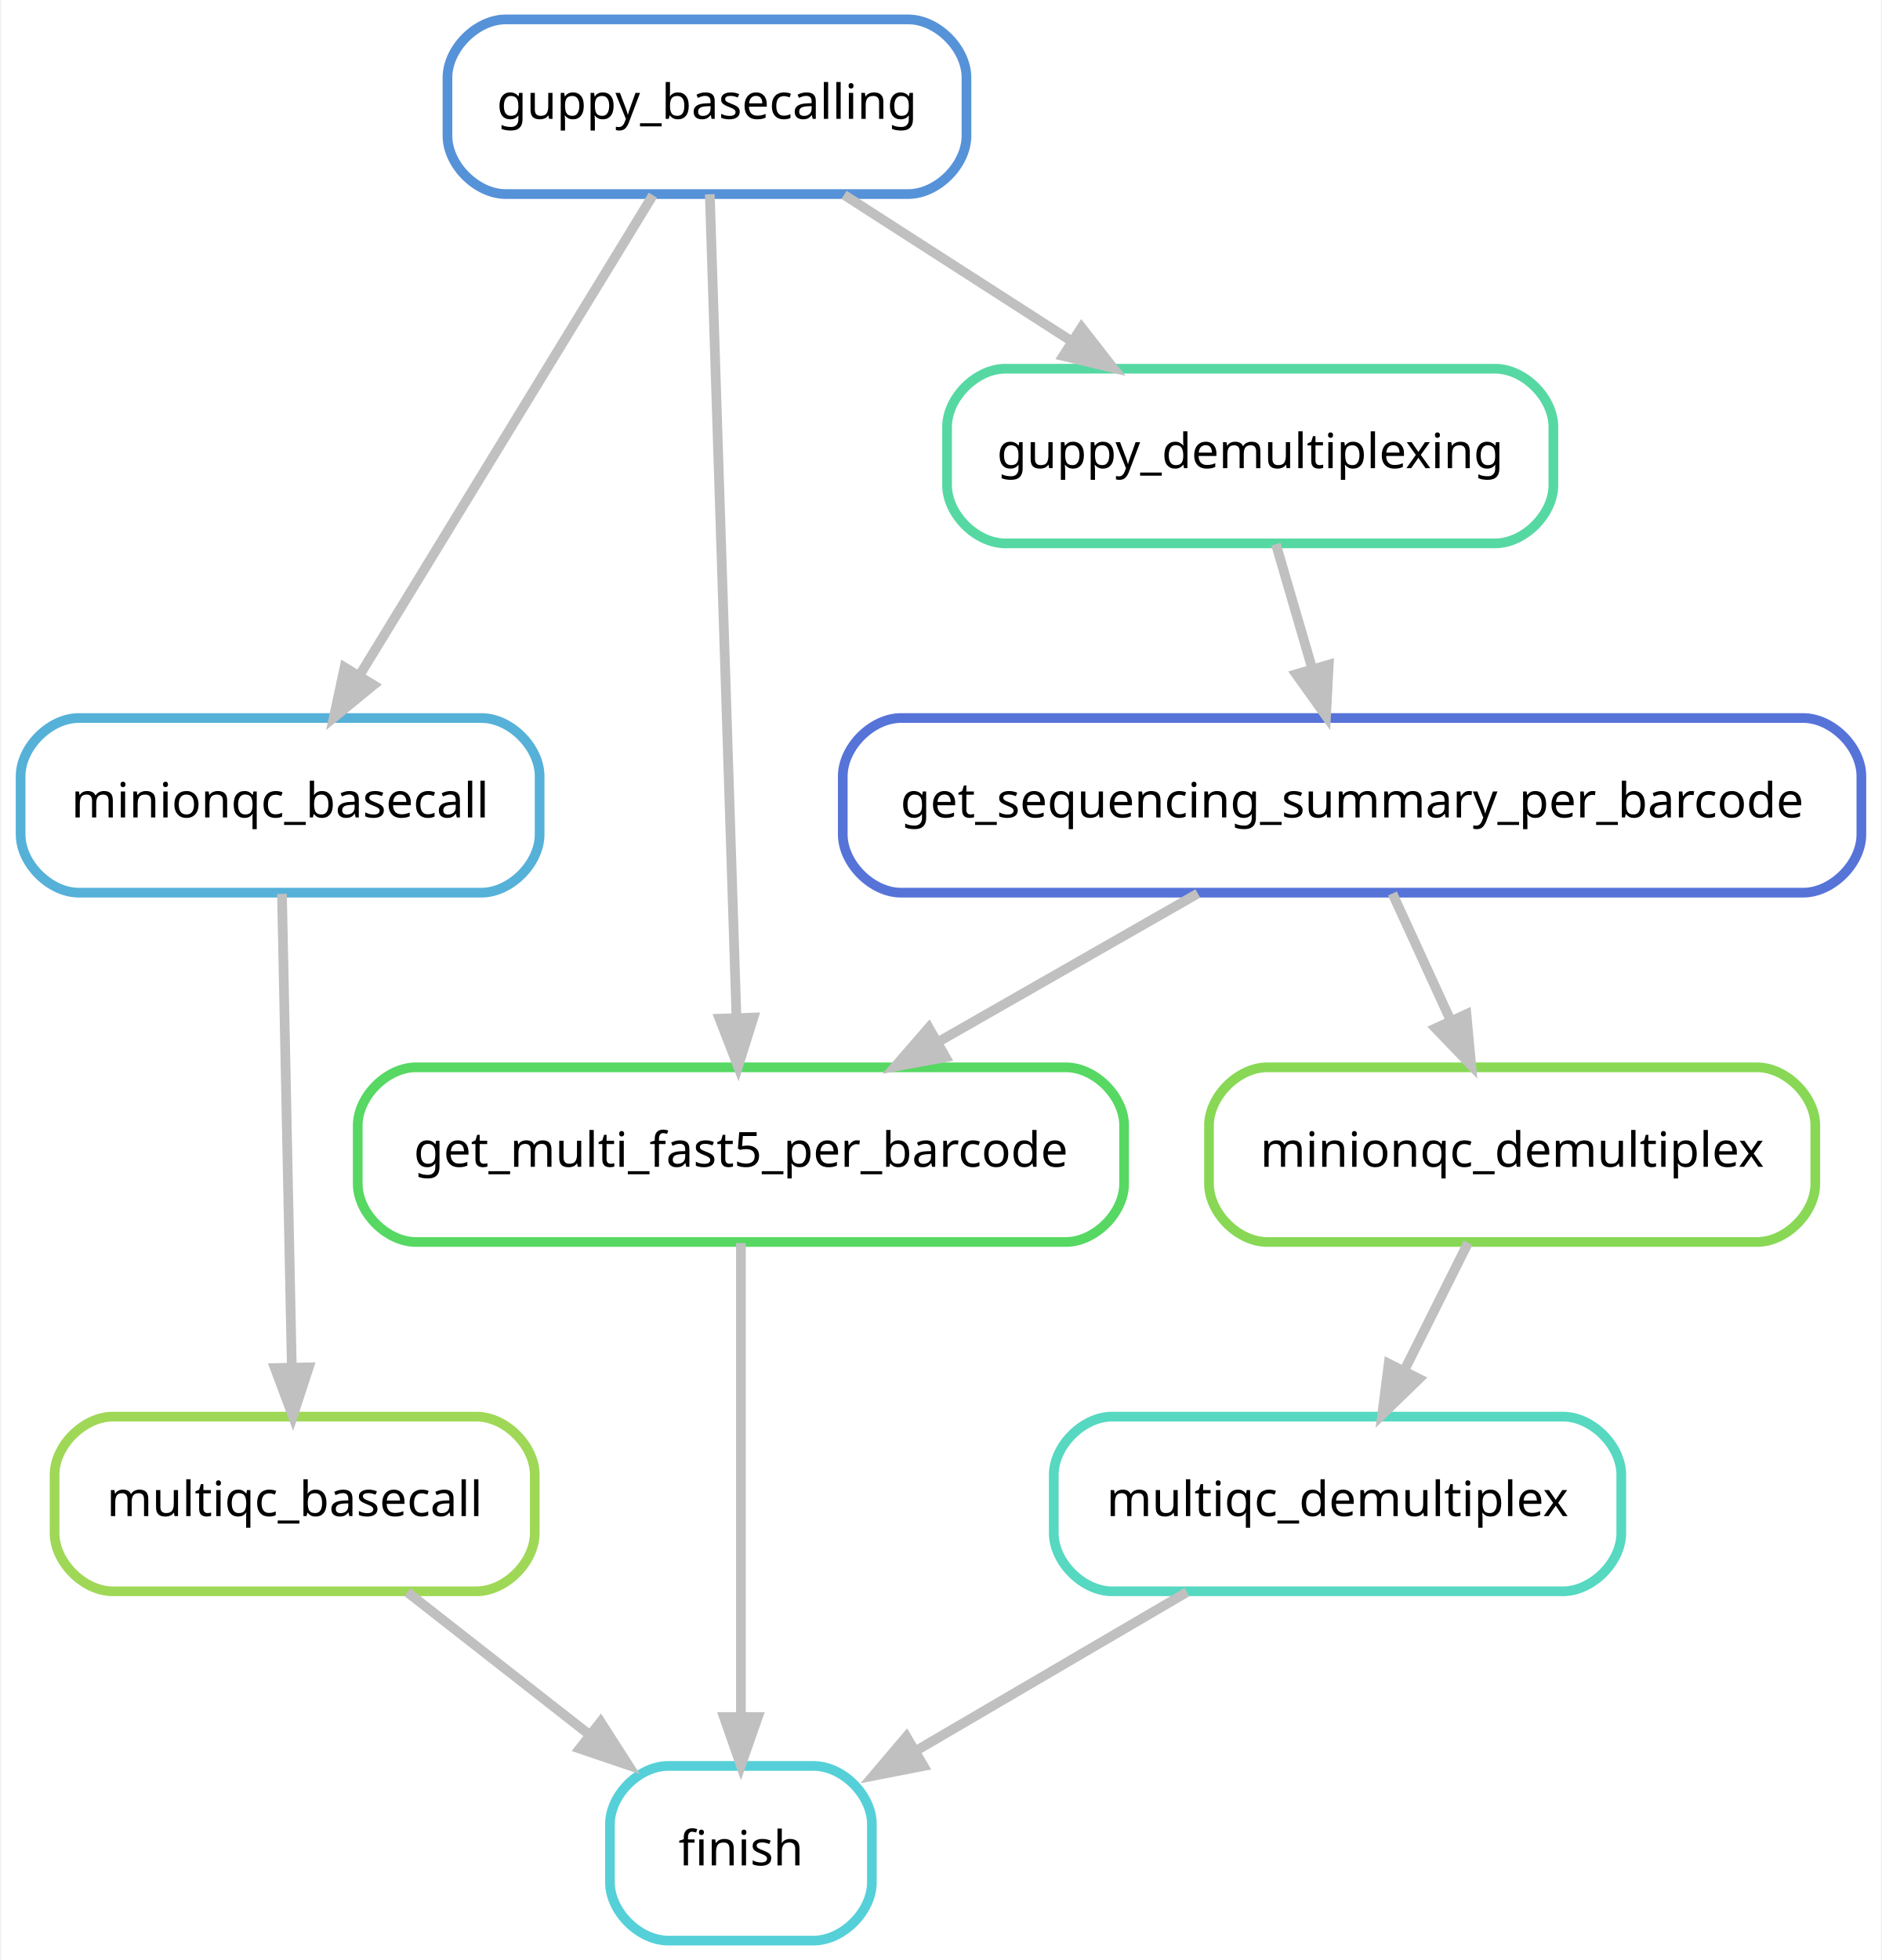
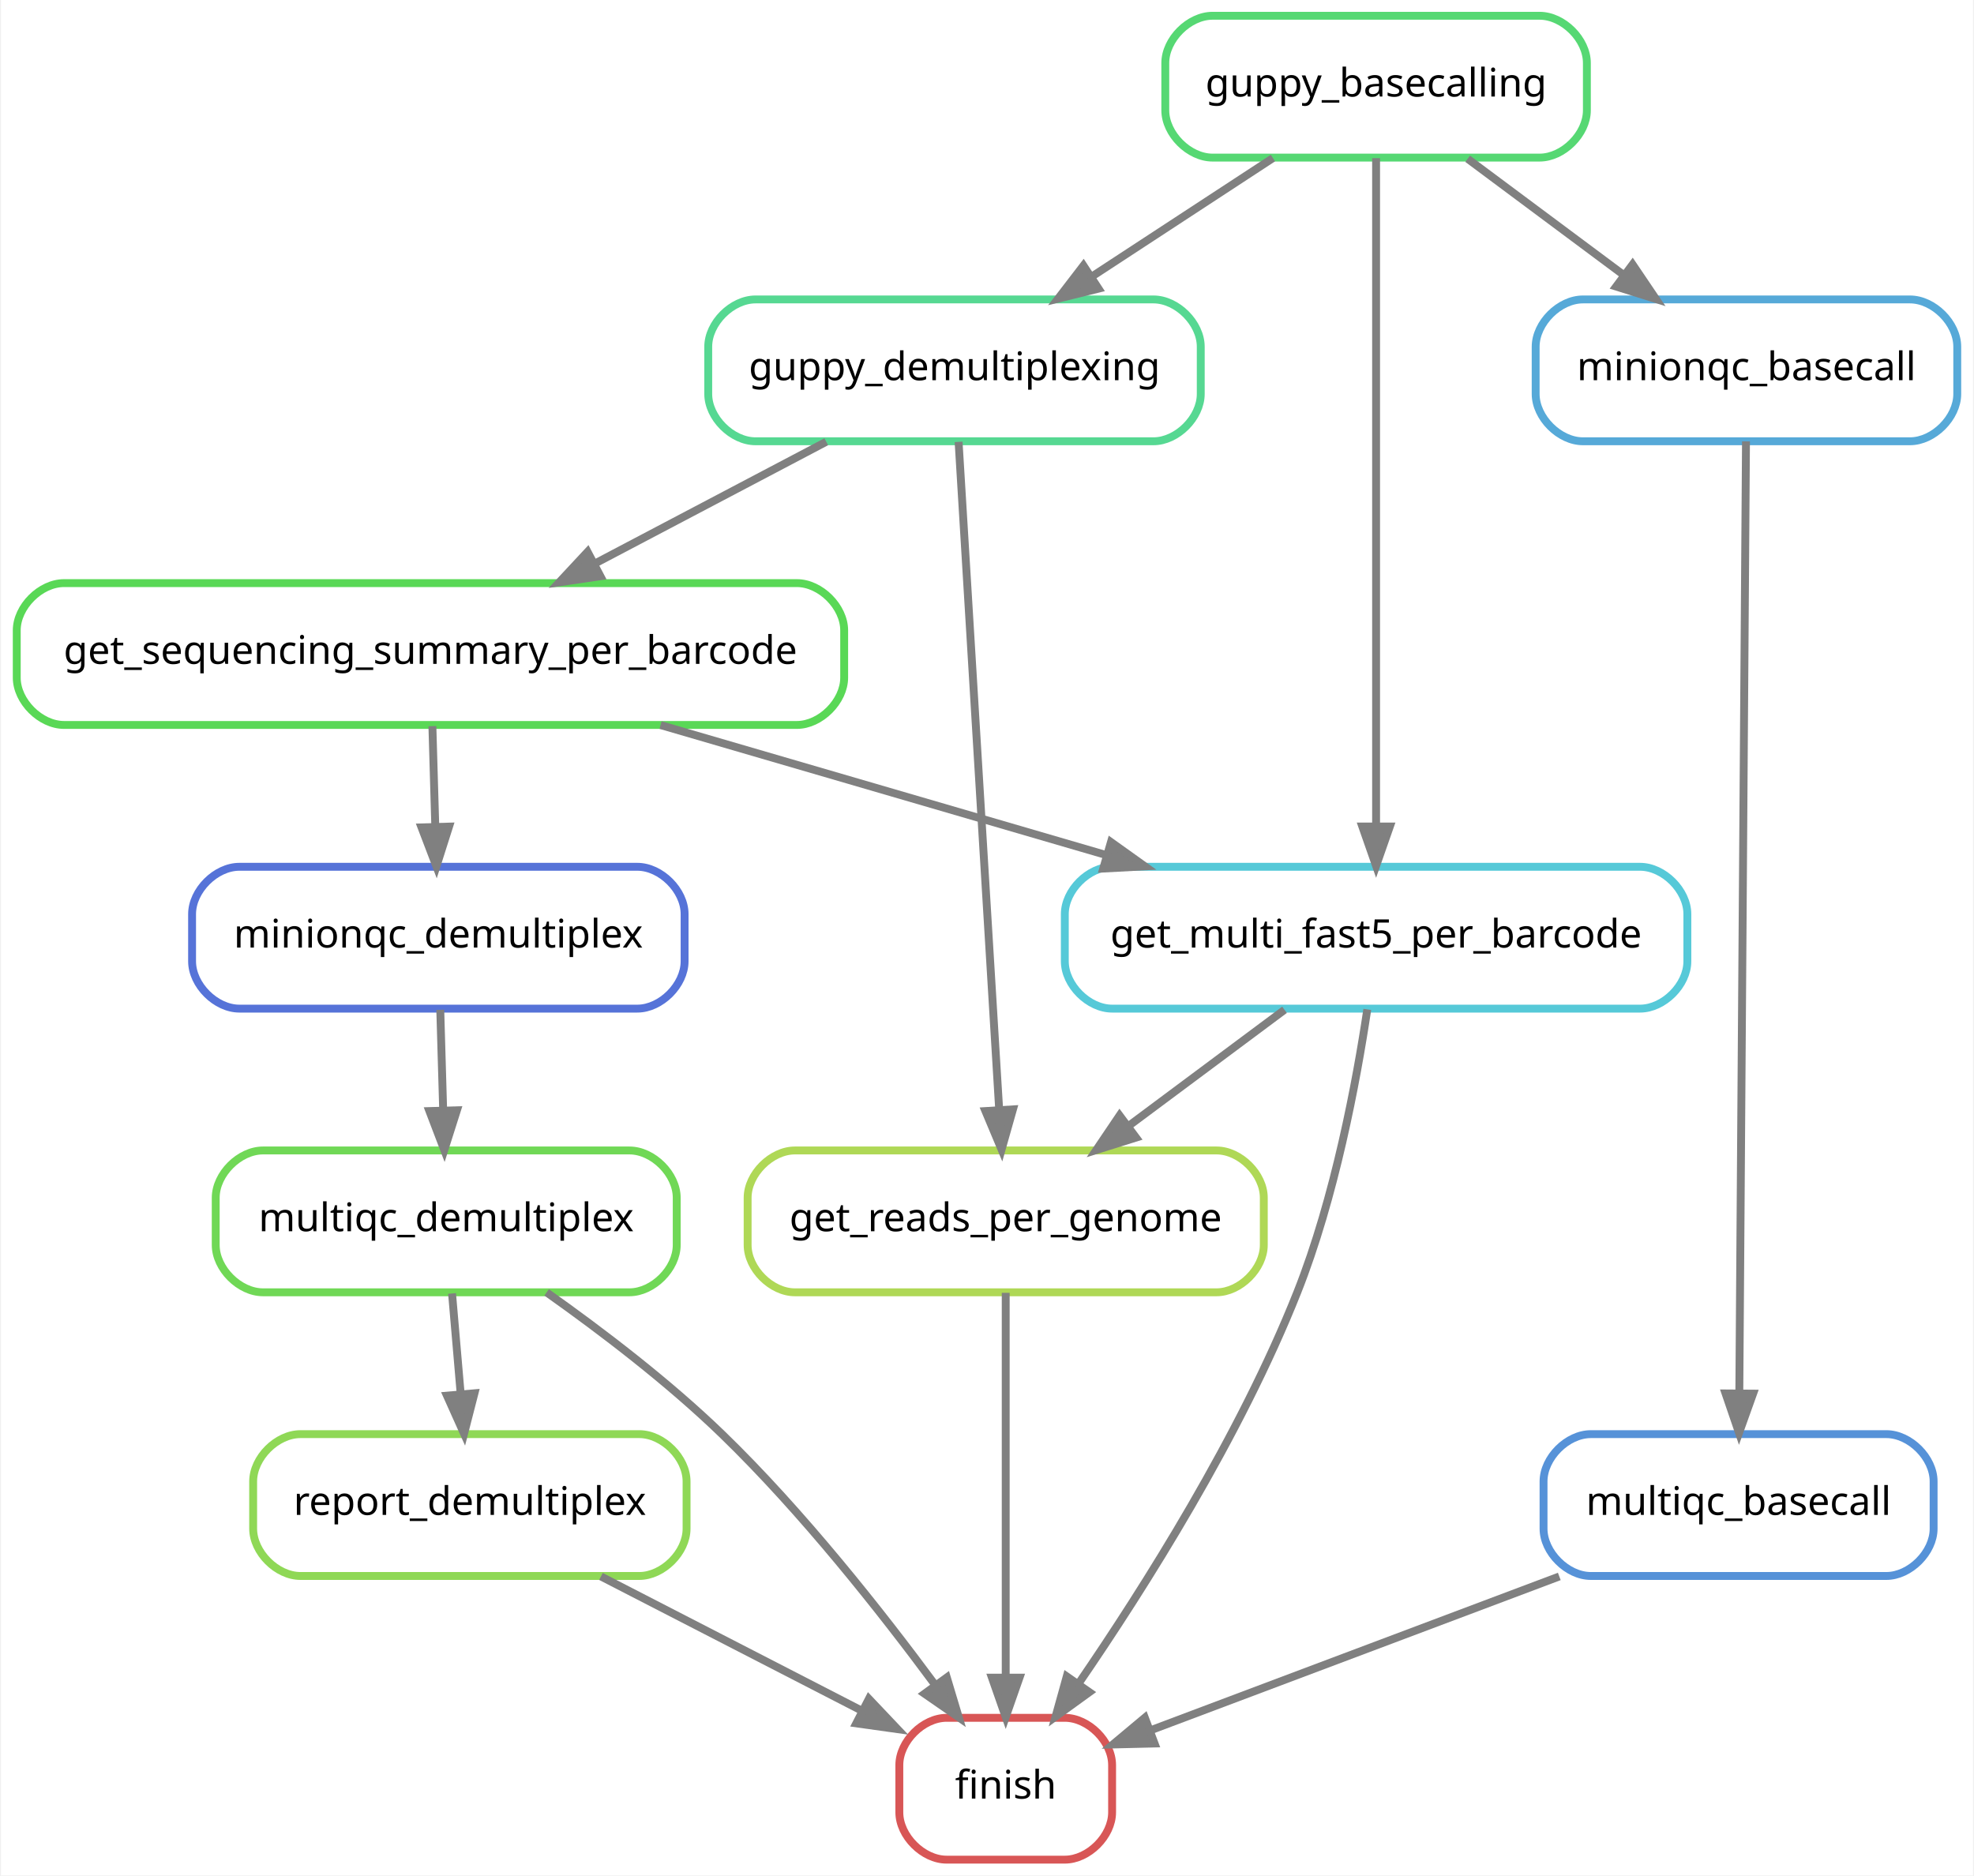
- <svg xmlns="http://www.w3.org/2000/svg" width="388pt" height="404pt" viewBox="0.00 0.00 387.50 404.00">
-   <g id="graph0" class="graph" transform="scale(1 1) rotate(0) translate(4 400)">
-     <polygon fill="#ffffff" stroke="transparent" points="-4,4 -4,-400 383.5,-400 383.5,4 -4,4" />
+ <svg xmlns="http://www.w3.org/2000/svg" width="501pt" height="476pt" viewBox="0.00 0.00 500.50 476.00">
+   <g id="graph0" class="graph" transform="scale(1 1) rotate(0) translate(4 472)">
+     <polygon fill="white" stroke="transparent" points="-4,4 -4,-472 496.5,-472 496.5,4 -4,4" />
    <g id="node1" class="node">
-       <path fill="none" stroke="#56d0d8" stroke-width="2" d="M163.5,-36C163.5,-36 133.5,-36 133.5,-36 127.5,-36 121.5,-30 121.5,-24 121.5,-24 121.5,-12 121.5,-12 121.5,-6 127.5,0 133.5,0 133.5,0 163.5,0 163.5,0 169.5,0 175.5,-6 175.5,-12 175.5,-12 175.5,-24 175.5,-24 175.5,-30 169.5,-36 163.5,-36" />
-       <text text-anchor="middle" x="148.5" y="-15.5" font-family="sans" font-size="10.00" fill="#000000">finish</text>
+       <path fill="none" stroke="#d85656" stroke-width="2" d="M266,-36C266,-36 236,-36 236,-36 230,-36 224,-30 224,-24 224,-24 224,-12 224,-12 224,-6 230,0 236,0 236,0 266,0 266,0 272,0 278,-6 278,-12 278,-12 278,-24 278,-24 278,-30 272,-36 266,-36" />
+       <text text-anchor="middle" x="251" y="-15.5" font-family="sans" font-size="10.00">finish</text>
    </g>
    <g id="node2" class="node">
-       <path fill="none" stroke="#9fd856" stroke-width="2" d="M94,-108C94,-108 19,-108 19,-108 13,-108 7,-102 7,-96 7,-96 7,-84 7,-84 7,-78 13,-72 19,-72 19,-72 94,-72 94,-72 100,-72 106,-78 106,-84 106,-84 106,-96 106,-96 106,-102 100,-108 94,-108" />
-       <text text-anchor="middle" x="56.5" y="-87.5" font-family="sans" font-size="10.00" fill="#000000">multiqc_basecall</text>
+       <path fill="none" stroke="#70d856" stroke-width="2" d="M155.5,-180C155.5,-180 62.5,-180 62.5,-180 56.5,-180 50.5,-174 50.5,-168 50.5,-168 50.5,-156 50.5,-156 50.5,-150 56.5,-144 62.5,-144 62.5,-144 155.5,-144 155.5,-144 161.5,-144 167.5,-150 167.5,-156 167.5,-156 167.5,-168 167.5,-168 167.5,-174 161.5,-180 155.5,-180" />
+       <text text-anchor="middle" x="109" y="-159.5" font-family="sans" font-size="10.00">multiqc_demultiplex</text>
    </g>
    <g id="edge3" class="edge">
-       <path fill="none" stroke="#c0c0c0" stroke-width="2" d="M79.716,-71.831C91.047,-62.963 104.846,-52.164 117.103,-42.572" />
-       <polygon fill="#c0c0c0" stroke="#c0c0c0" stroke-width="2" points="119.574,-45.082 125.292,-36.163 115.26,-39.57 119.574,-45.082" />
+       <path fill="none" stroke="grey" stroke-width="2" d="M134.48,-143.98C148.3,-134.2 165.31,-121.25 179,-108 199.34,-88.31 219.33,-62.97 233.07,-44.38" />
+       <polygon fill="grey" stroke="grey" stroke-width="2" points="236.05,-46.24 239.1,-36.09 230.39,-42.12 236.05,-46.24" />
+     </g>
+     <g id="node5" class="node">
+       <path fill="none" stroke="#8fd856" stroke-width="2" d="M158,-108C158,-108 72,-108 72,-108 66,-108 60,-102 60,-96 60,-96 60,-84 60,-84 60,-78 66,-72 72,-72 72,-72 158,-72 158,-72 164,-72 170,-78 170,-84 170,-84 170,-96 170,-96 170,-102 164,-108 158,-108" />
+       <text text-anchor="middle" x="115" y="-87.5" font-family="sans" font-size="10.00">report_demultiplex</text>
+     </g>
+     <g id="edge10" class="edge">
+       <path fill="none" stroke="grey" stroke-width="2" d="M110.48,-143.7C111.14,-135.98 111.94,-126.71 112.68,-118.11" />
+       <polygon fill="grey" stroke="grey" stroke-width="2" points="116.17,-118.37 113.53,-108.1 109.19,-117.77 116.17,-118.37" />
    </g>
    <g id="node3" class="node">
-       <path fill="none" stroke="#56d8c1" stroke-width="2" d="M318,-108C318,-108 225,-108 225,-108 219,-108 213,-102 213,-96 213,-96 213,-84 213,-84 213,-78 219,-72 225,-72 225,-72 318,-72 318,-72 324,-72 330,-78 330,-84 330,-84 330,-96 330,-96 330,-102 324,-108 318,-108" />
-       <text text-anchor="middle" x="271.5" y="-87.5" font-family="sans" font-size="10.00" fill="#000000">multiqc_demultiplex</text>
+       <path fill="none" stroke="#56c9d8" stroke-width="2" d="M412,-252C412,-252 278,-252 278,-252 272,-252 266,-246 266,-240 266,-240 266,-228 266,-228 266,-222 272,-216 278,-216 278,-216 412,-216 412,-216 418,-216 424,-222 424,-228 424,-228 424,-240 424,-240 424,-246 418,-252 412,-252" />
+       <text text-anchor="middle" x="345" y="-231.5" font-family="sans" font-size="10.00">get_multi_fast5_per_barcode</text>
+     </g>
+     <g id="edge4" class="edge">
+       <path fill="none" stroke="grey" stroke-width="2" d="M342.77,-215.8C340.03,-197.51 334.52,-167.99 325,-144 310.5,-107.47 286.23,-69.08 269.46,-44.65" />
+       <polygon fill="grey" stroke="grey" stroke-width="2" points="272.23,-42.51 263.65,-36.3 266.49,-46.51 272.23,-42.51" />
+     </g>
+     <g id="node6" class="node">
+       <path fill="none" stroke="#afd856" stroke-width="2" d="M304.5,-180C304.5,-180 197.5,-180 197.5,-180 191.5,-180 185.5,-174 185.5,-168 185.5,-168 185.5,-156 185.5,-156 185.5,-150 191.5,-144 197.5,-144 197.5,-144 304.5,-144 304.5,-144 310.5,-144 316.5,-150 316.5,-156 316.5,-156 316.5,-168 316.5,-168 316.5,-174 310.5,-180 304.5,-180" />
+       <text text-anchor="middle" x="251" y="-159.5" font-family="sans" font-size="10.00">get_reads_per_genome</text>
+     </g>
+     <g id="edge12" class="edge">
+       <path fill="none" stroke="grey" stroke-width="2" d="M321.76,-215.7C309.81,-206.8 295.08,-195.82 282.15,-186.2" />
+       <polygon fill="grey" stroke="grey" stroke-width="2" points="284.08,-183.27 273.97,-180.1 279.9,-188.88 284.08,-183.27" />
+     </g>
+     <g id="node4" class="node">
+       <path fill="none" stroke="#5692d8" stroke-width="2" d="M474.5,-108C474.5,-108 399.5,-108 399.5,-108 393.5,-108 387.5,-102 387.5,-96 387.5,-96 387.5,-84 387.5,-84 387.5,-78 393.5,-72 399.5,-72 399.5,-72 474.5,-72 474.5,-72 480.5,-72 486.5,-78 486.5,-84 486.5,-84 486.5,-96 486.5,-96 486.5,-102 480.5,-108 474.5,-108" />
+       <text text-anchor="middle" x="437" y="-87.5" font-family="sans" font-size="10.00">multiqc_basecall</text>
+     </g>
+     <g id="edge5" class="edge">
+       <path fill="none" stroke="grey" stroke-width="2" d="M391.5,-71.88C359.61,-59.88 317.54,-44.04 287.78,-32.84" />
+       <polygon fill="grey" stroke="grey" stroke-width="2" points="288.78,-29.48 278.18,-29.23 286.31,-36.03 288.78,-29.48" />
    </g>
    <g id="edge2" class="edge">
-       <path fill="none" stroke="#c0c0c0" stroke-width="2" d="M240.462,-71.831C223.493,-61.898 202.385,-49.542 184.672,-39.174" />
-       <polygon fill="#c0c0c0" stroke="#c0c0c0" stroke-width="2" points="186.158,-35.988 175.76,-33.957 182.621,-42.029 186.158,-35.988" />
-     </g>
-     <g id="node4" class="node">
-       <path fill="none" stroke="#56d863" stroke-width="2" d="M215.5,-180C215.5,-180 81.5,-180 81.5,-180 75.5,-180 69.5,-174 69.5,-168 69.5,-168 69.5,-156 69.5,-156 69.5,-150 75.5,-144 81.5,-144 81.5,-144 215.5,-144 215.5,-144 221.5,-144 227.5,-150 227.5,-156 227.5,-156 227.5,-168 227.5,-168 227.5,-174 221.5,-180 215.5,-180" />
-       <text text-anchor="middle" x="148.5" y="-159.5" font-family="sans" font-size="10.00" fill="#000000">get_multi_fast5_per_barcode</text>
+       <path fill="none" stroke="grey" stroke-width="2" d="M148.27,-71.88C168.32,-61.56 193.87,-48.4 214.48,-37.8" />
+       <polygon fill="grey" stroke="grey" stroke-width="2" points="216.27,-40.81 223.56,-33.12 213.07,-34.59 216.27,-40.81" />
    </g>
    <g id="edge1" class="edge">
-       <path fill="none" stroke="#c0c0c0" stroke-width="2" d="M148.5,-143.762C148.5,-119.201 148.5,-75.247 148.5,-46.354" />
-       <polygon fill="#c0c0c0" stroke="#c0c0c0" stroke-width="2" points="152,-46.09 148.5,-36.09 145,-46.09 152,-46.09" />
-     </g>
-     <g id="node5" class="node">
-       <path fill="none" stroke="#56b1d8" stroke-width="2" d="M95,-252C95,-252 12,-252 12,-252 6,-252 0,-246 0,-240 0,-240 0,-228 0,-228 0,-222 6,-216 12,-216 12,-216 95,-216 95,-216 101,-216 107,-222 107,-228 107,-228 107,-240 107,-240 107,-246 101,-252 95,-252" />
-       <text text-anchor="middle" x="53.5" y="-231.5" font-family="sans" font-size="10.00" fill="#000000">minionqc_basecall</text>
-     </g>
-     <g id="edge4" class="edge">
-       <path fill="none" stroke="#c0c0c0" stroke-width="2" d="M53.88,-215.762C54.392,-191.201 55.307,-147.247 55.909,-118.354" />
-       <polygon fill="#c0c0c0" stroke="#c0c0c0" stroke-width="2" points="59.414,-118.16 56.123,-108.09 52.416,-118.014 59.414,-118.16" />
-     </g>
-     <g id="node6" class="node">
-       <path fill="none" stroke="#88d856" stroke-width="2" d="M358,-180C358,-180 257,-180 257,-180 251,-180 245,-174 245,-168 245,-168 245,-156 245,-156 245,-150 251,-144 257,-144 257,-144 358,-144 358,-144 364,-144 370,-150 370,-156 370,-156 370,-168 370,-168 370,-174 364,-180 358,-180" />
-       <text text-anchor="middle" x="307.5" y="-159.5" font-family="sans" font-size="10.00" fill="#000000">minionqc_demultiplex</text>
-     </g>
-     <g id="edge5" class="edge">
-       <path fill="none" stroke="#c0c0c0" stroke-width="2" d="M298.416,-143.831C294.438,-135.877 289.685,-126.369 285.286,-117.572" />
-       <polygon fill="#c0c0c0" stroke="#c0c0c0" stroke-width="2" points="288.309,-115.792 280.707,-108.413 282.048,-118.923 288.309,-115.792" />
+       <path fill="none" stroke="grey" stroke-width="2" d="M251,-143.87C251,-119.67 251,-75.21 251,-46.39" />
+       <polygon fill="grey" stroke="grey" stroke-width="2" points="254.5,-46.19 251,-36.19 247.5,-46.19 254.5,-46.19" />
    </g>
    <g id="node7" class="node">
-       <path fill="none" stroke="#5673d8" stroke-width="2" d="M367.5,-252C367.5,-252 181.5,-252 181.5,-252 175.5,-252 169.5,-246 169.5,-240 169.5,-240 169.5,-228 169.5,-228 169.5,-222 175.5,-216 181.5,-216 181.5,-216 367.5,-216 367.5,-216 373.5,-216 379.5,-222 379.5,-228 379.5,-228 379.5,-240 379.5,-240 379.5,-246 373.5,-252 367.5,-252" />
-       <text text-anchor="middle" x="274.5" y="-231.5" font-family="sans" font-size="10.00" fill="#000000">get_sequencing_summary_per_barcode</text>
+       <path fill="none" stroke="#5673d8" stroke-width="2" d="M157.5,-252C157.5,-252 56.5,-252 56.5,-252 50.5,-252 44.5,-246 44.5,-240 44.5,-240 44.5,-228 44.5,-228 44.5,-222 50.5,-216 56.5,-216 56.5,-216 157.5,-216 157.5,-216 163.5,-216 169.5,-222 169.5,-228 169.5,-228 169.5,-240 169.5,-240 169.5,-246 163.5,-252 157.5,-252" />
+       <text text-anchor="middle" x="107" y="-231.5" font-family="sans" font-size="10.00">minionqc_demultiplex</text>
+     </g>
+     <g id="edge6" class="edge">
+       <path fill="none" stroke="grey" stroke-width="2" d="M107.49,-215.7C107.71,-207.98 107.98,-198.71 108.23,-190.11" />
+       <polygon fill="grey" stroke="grey" stroke-width="2" points="111.72,-190.2 108.51,-180.1 104.73,-190 111.72,-190.2" />
+     </g>
+     <g id="node8" class="node">
+       <path fill="none" stroke="#59d856" stroke-width="2" d="M198,-324C198,-324 12,-324 12,-324 6,-324 0,-318 0,-312 0,-312 0,-300 0,-300 0,-294 6,-288 12,-288 12,-288 198,-288 198,-288 204,-288 210,-294 210,-300 210,-300 210,-312 210,-312 210,-318 204,-324 198,-324" />
+       <text text-anchor="middle" x="105" y="-303.5" font-family="sans" font-size="10.00">get_sequencing_summary_per_barcode</text>
    </g>
    <g id="edge7" class="edge">
-       <path fill="none" stroke="#c0c0c0" stroke-width="2" d="M242.705,-215.831C226.44,-206.537 206.461,-195.121 189.095,-185.197" />
-       <polygon fill="#c0c0c0" stroke="#c0c0c0" stroke-width="2" points="190.704,-182.085 180.285,-180.163 187.231,-188.163 190.704,-182.085" />
+       <path fill="none" stroke="grey" stroke-width="2" d="M163.4,-287.97C197.52,-278.01 240.75,-265.41 276.47,-254.99" />
+       <polygon fill="grey" stroke="grey" stroke-width="2" points="277.71,-258.27 286.33,-252.11 275.75,-251.55 277.71,-258.27" />
+     </g>
+     <g id="edge13" class="edge">
+       <path fill="none" stroke="grey" stroke-width="2" d="M105.49,-287.7C105.71,-279.98 105.98,-270.71 106.23,-262.11" />
+       <polygon fill="grey" stroke="grey" stroke-width="2" points="109.72,-262.2 106.51,-252.1 102.73,-262 109.72,-262.2" />
+     </g>
+     <g id="node9" class="node">
+       <path fill="none" stroke="#56d873" stroke-width="2" d="M386.5,-468C386.5,-468 303.5,-468 303.5,-468 297.5,-468 291.5,-462 291.5,-456 291.5,-456 291.5,-444 291.5,-444 291.5,-438 297.5,-432 303.5,-432 303.5,-432 386.5,-432 386.5,-432 392.5,-432 398.5,-438 398.5,-444 398.5,-444 398.5,-456 398.5,-456 398.5,-462 392.5,-468 386.5,-468" />
+       <text text-anchor="middle" x="345" y="-447.5" font-family="sans" font-size="10.00">guppy_basecalling</text>
+     </g>
+     <g id="edge8" class="edge">
+       <path fill="none" stroke="grey" stroke-width="2" d="M345,-431.85C345,-394.83 345,-307.18 345,-262.39" />
+       <polygon fill="grey" stroke="grey" stroke-width="2" points="348.5,-262.23 345,-252.23 341.5,-262.23 348.5,-262.23" />
+     </g>
+     <g id="node10" class="node">
+       <path fill="none" stroke="#56a9d8" stroke-width="2" d="M480.5,-396C480.5,-396 397.5,-396 397.5,-396 391.5,-396 385.5,-390 385.5,-384 385.5,-384 385.5,-372 385.5,-372 385.5,-366 391.5,-360 397.5,-360 397.5,-360 480.5,-360 480.5,-360 486.5,-360 492.5,-366 492.5,-372 492.5,-372 492.5,-384 492.5,-384 492.5,-390 486.5,-396 480.5,-396" />
+       <text text-anchor="middle" x="439" y="-375.5" font-family="sans" font-size="10.00">minionqc_basecall</text>
+     </g>
+     <g id="edge15" class="edge">
+       <path fill="none" stroke="grey" stroke-width="2" d="M368.24,-431.7C380.19,-422.8 394.92,-411.82 407.85,-402.2" />
+       <polygon fill="grey" stroke="grey" stroke-width="2" points="410.1,-404.88 416.03,-396.1 405.92,-399.27 410.1,-404.88" />
+     </g>
+     <g id="node11" class="node">
+       <path fill="none" stroke="#56d892" stroke-width="2" d="M288.5,-396C288.5,-396 187.5,-396 187.5,-396 181.5,-396 175.5,-390 175.5,-384 175.5,-384 175.5,-372 175.5,-372 175.5,-366 181.5,-360 187.5,-360 187.5,-360 288.5,-360 288.5,-360 294.5,-360 300.5,-366 300.5,-372 300.5,-372 300.5,-384 300.5,-384 300.5,-390 294.5,-396 288.5,-396" />
+       <text text-anchor="middle" x="238" y="-375.5" font-family="sans" font-size="10.00">guppy_demultiplexing</text>
+     </g>
+     <g id="edge16" class="edge">
+       <path fill="none" stroke="grey" stroke-width="2" d="M318.82,-431.88C304.96,-422.81 287.76,-411.55 272.79,-401.76" />
+       <polygon fill="grey" stroke="grey" stroke-width="2" points="274.56,-398.74 264.28,-396.19 270.73,-404.59 274.56,-398.74" />
    </g>
    <g id="edge9" class="edge">
-       <path fill="none" stroke="#c0c0c0" stroke-width="2" d="M282.827,-215.831C286.473,-207.877 290.831,-198.369 294.863,-189.572" />
-       <polygon fill="#c0c0c0" stroke="#c0c0c0" stroke-width="2" points="298.076,-190.962 299.061,-180.413 291.712,-188.046 298.076,-190.962" />
-     </g>
-     <g id="node8" class="node">
-       <path fill="none" stroke="#5692d8" stroke-width="2" d="M183,-396C183,-396 100,-396 100,-396 94,-396 88,-390 88,-384 88,-384 88,-372 88,-372 88,-366 94,-360 100,-360 100,-360 183,-360 183,-360 189,-360 195,-366 195,-372 195,-372 195,-384 195,-384 195,-390 189,-396 183,-396" />
-       <text text-anchor="middle" x="141.5" y="-375.5" font-family="sans" font-size="10.00" fill="#000000">guppy_basecalling</text>
-     </g>
-     <g id="edge6" class="edge">
-       <path fill="none" stroke="#c0c0c0" stroke-width="2" d="M142.085,-359.955C143.302,-322.394 146.116,-235.554 147.579,-190.41" />
-       <polygon fill="#c0c0c0" stroke="#c0c0c0" stroke-width="2" points="151.086,-190.253 147.912,-180.145 144.09,-190.026 151.086,-190.253" />
-     </g>
-     <g id="edge8" class="edge">
-       <path fill="none" stroke="#c0c0c0" stroke-width="2" d="M130.355,-359.762C115.081,-334.768 87.534,-289.692 69.903,-260.841" />
-       <polygon fill="#c0c0c0" stroke="#c0c0c0" stroke-width="2" points="72.756,-258.797 64.555,-252.09 66.783,-262.447 72.756,-258.797" />
-     </g>
-     <g id="node9" class="node">
-       <path fill="none" stroke="#56d8a2" stroke-width="2" d="M304,-324C304,-324 203,-324 203,-324 197,-324 191,-318 191,-312 191,-312 191,-300 191,-300 191,-294 197,-288 203,-288 203,-288 304,-288 304,-288 310,-288 316,-294 316,-300 316,-300 316,-312 316,-312 316,-318 310,-324 304,-324" />
-       <text text-anchor="middle" x="253.5" y="-303.5" font-family="sans" font-size="10.00" fill="#000000">guppy_demultiplexing</text>
+       <path fill="none" stroke="grey" stroke-width="2" d="M438.88,-359.97C438.55,-312.29 437.6,-177.18 437.19,-118.63" />
+       <polygon fill="grey" stroke="grey" stroke-width="2" points="440.69,-118.28 437.12,-108.31 433.69,-118.33 440.69,-118.28" />
    </g>
    <g id="edge11" class="edge">
-       <path fill="none" stroke="#c0c0c0" stroke-width="2" d="M169.762,-359.831C183.955,-350.707 201.328,-339.539 216.564,-329.745" />
-       <polygon fill="#c0c0c0" stroke="#c0c0c0" stroke-width="2" points="218.728,-332.515 225.247,-324.163 214.942,-326.626 218.728,-332.515" />
+       <path fill="none" stroke="grey" stroke-width="2" d="M239.04,-359.85C241.29,-322.83 246.62,-235.18 249.34,-190.39" />
+       <polygon fill="grey" stroke="grey" stroke-width="2" points="252.84,-190.43 249.95,-180.23 245.85,-190 252.84,-190.43" />
    </g>
-     <g id="edge10" class="edge">
-       <path fill="none" stroke="#c0c0c0" stroke-width="2" d="M258.799,-287.831C261.07,-280.046 263.775,-270.773 266.294,-262.135" />
-       <polygon fill="#c0c0c0" stroke="#c0c0c0" stroke-width="2" points="269.689,-262.993 269.13,-252.413 262.969,-261.033 269.689,-262.993" />
+     <g id="edge14" class="edge">
+       <path fill="none" stroke="grey" stroke-width="2" d="M205.46,-359.88C187.75,-350.55 165.65,-338.92 146.68,-328.94" />
+       <polygon fill="grey" stroke="grey" stroke-width="2" points="148.14,-325.75 137.66,-324.19 144.88,-331.94 148.14,-325.75" />
    </g>
  </g>
</svg>
